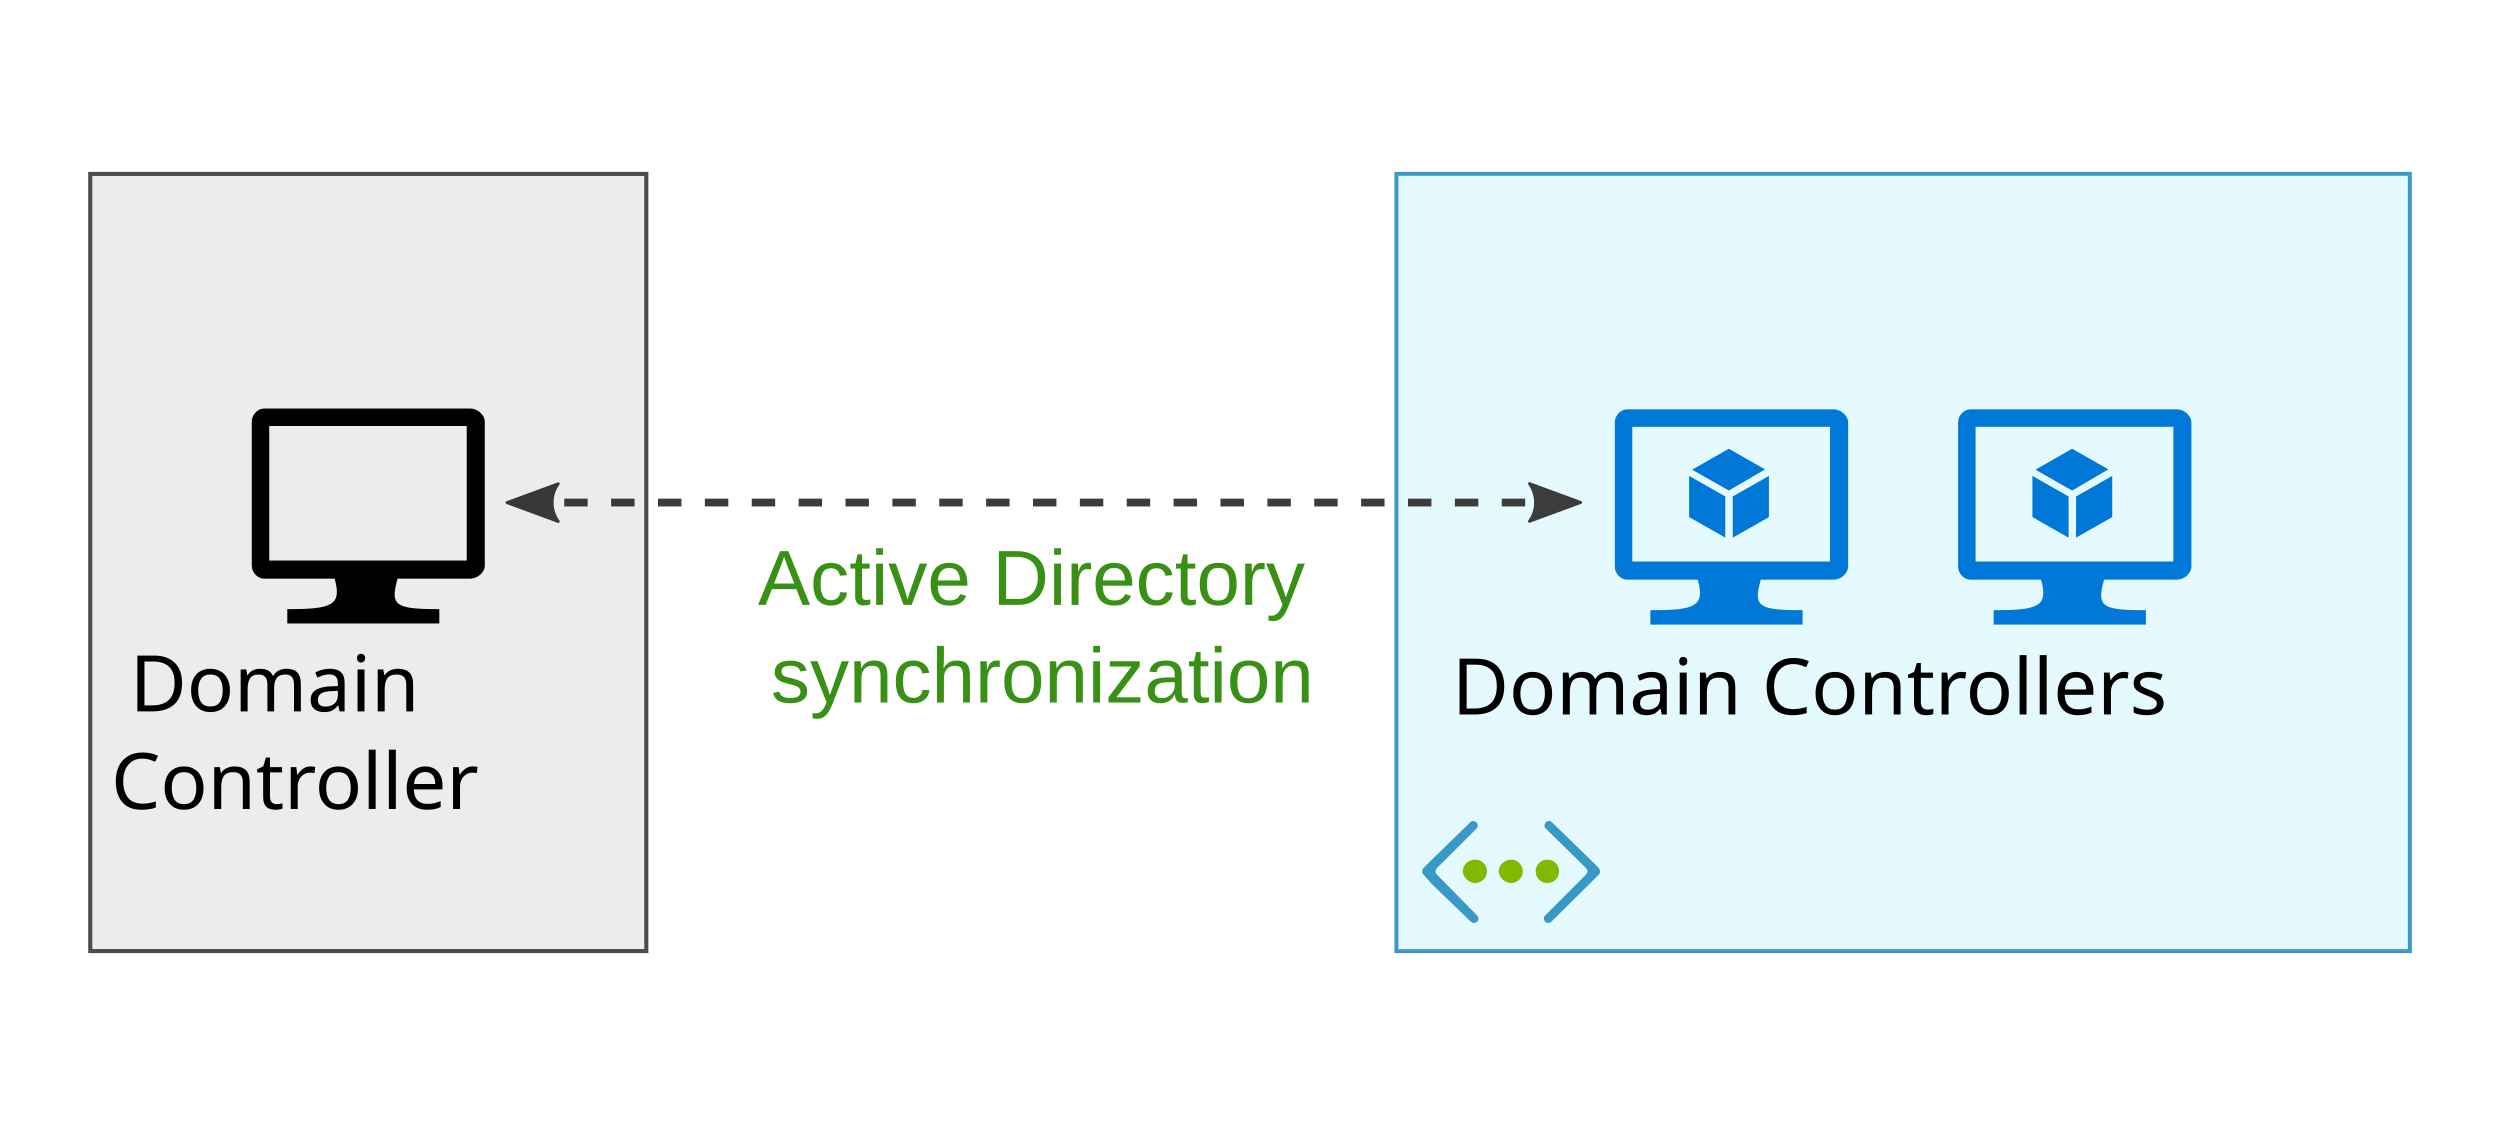
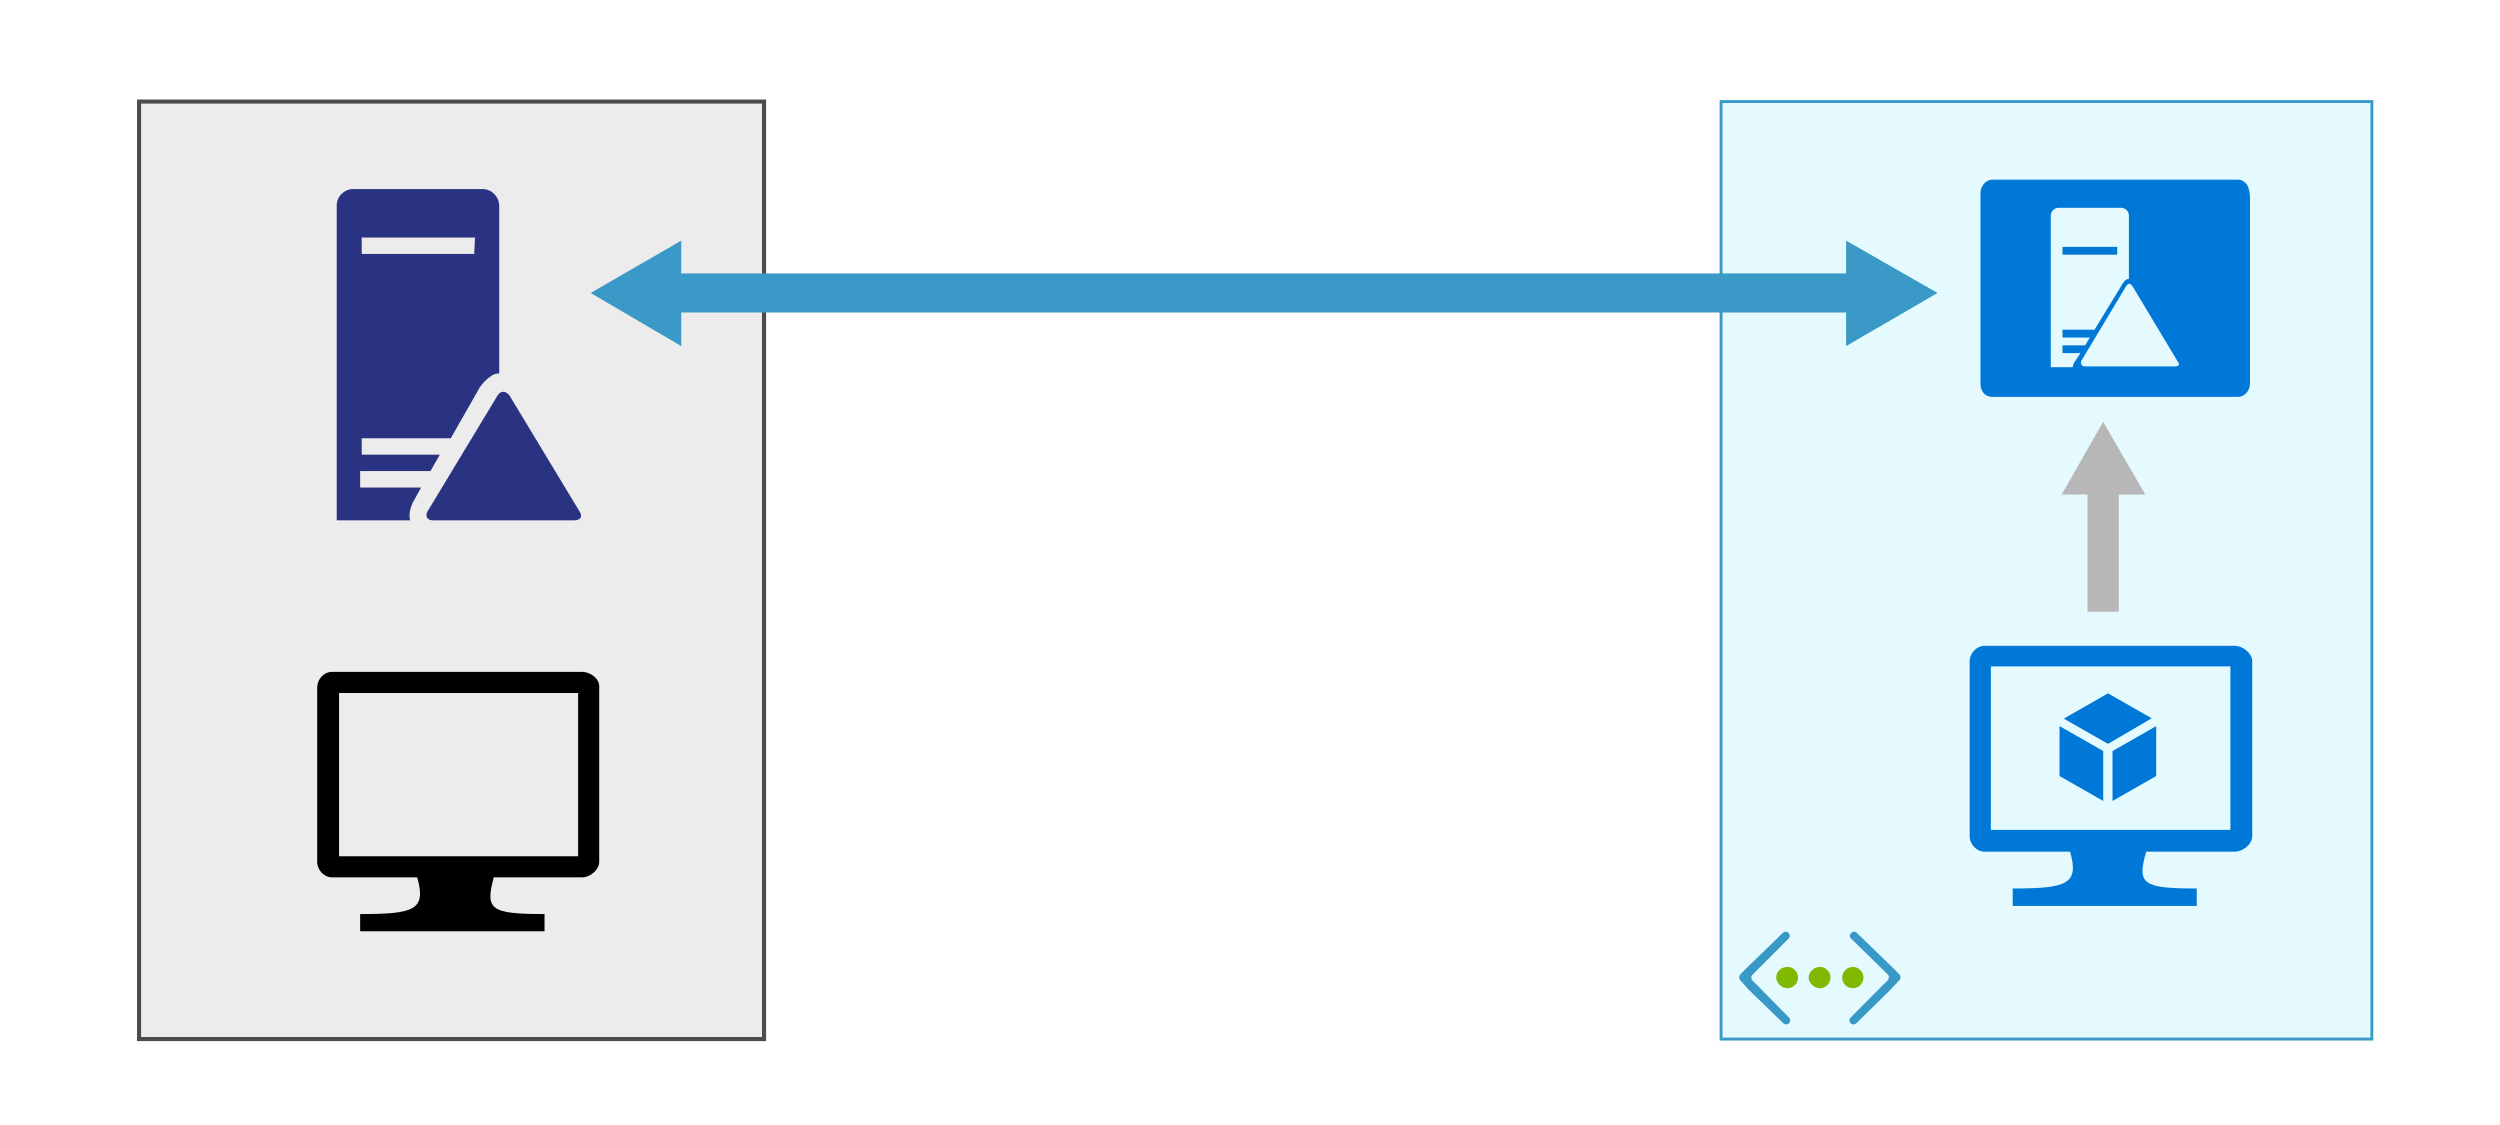
- <svg xmlns="http://www.w3.org/2000/svg" xmlns:ns1="http://schemas.microsoft.com/visio/2003/SVGExtensions/" width="320" height="144" viewBox="0 0 320 144" id="svg8983" version="1.1">
-   <defs id="defs8985">
-     <marker orient="auto" refY="0.0" refX="0.0" id="marker4693" style="overflow:visible">
-       <path id="path4695" style="fill-rule:evenodd;stroke-width:0.625;stroke-linejoin:round;stroke:#3c3c3c;stroke-opacity:1;fill:#3c3c3c;fill-opacity:1" d="M 8.719,4.034 L -2.207,0.016 L 8.719,-4.002 C 6.973,-1.63 6.983,1.616 8.719,4.034 z " transform="scale(0.6) translate(0,0)" />
-     </marker>
-     <marker orient="auto" refY="0.0" refX="0.0" id="Arrow2Mstart" style="overflow:visible">
-       <path id="path4313" style="fill-rule:evenodd;stroke-width:0.625;stroke-linejoin:round;stroke:#000000;stroke-opacity:1;fill:#000000;fill-opacity:1" d="M 8.719,4.034 L -2.207,0.016 L 8.719,-4.002 C 6.973,-1.63 6.983,1.616 8.719,4.034 z " transform="scale(0.6) translate(0,0)" />
-     </marker>
-     <marker orient="auto" refY="0.0" refX="0.0" id="Arrow2Mend" style="overflow:visible;">
-       <path id="path4316" style="fill-rule:evenodd;stroke-width:0.625;stroke-linejoin:round;stroke:#000000;stroke-opacity:1;fill:#000000;fill-opacity:1" d="M 8.719,4.034 L -2.207,0.016 L 8.719,-4.002 C 6.973,-1.63 6.983,1.616 8.719,4.034 z " transform="scale(0.6) rotate(180) translate(0,0)" />
-     </marker>
-     <marker style="overflow:visible" id="marker8745" refX="0" refY="0" orient="auto">
-       <path transform="scale(-0.6,-0.6)" d="M 8.719,4.034 -2.207,0.016 8.719,-4.002 c -1.745,2.372 -1.735,5.617 -6e-7,8.035 z" style="fill:#3c3c3c;fill-opacity:1;fill-rule:evenodd;stroke:#3c3c3c;stroke-width:0.625;stroke-linejoin:round;stroke-opacity:1" id="path8747" />
-     </marker>
-     <marker orient="auto" refY="0" refX="0" id="marker8685" style="overflow:visible">
-       <path id="path8687" style="fill:#3c3c3c;fill-opacity:1;fill-rule:evenodd;stroke:#3c3c3c;stroke-width:0.625;stroke-linejoin:round;stroke-opacity:1" d="M 8.719,4.034 -2.207,0.016 8.719,-4.002 c -1.745,2.372 -1.735,5.617 -6e-7,8.035 z" transform="scale(-0.6,-0.6)" />
-     </marker>
-   </defs>
+ <svg xmlns="http://www.w3.org/2000/svg" version="1.1" id="svg8983" x="0px" y="0px" viewBox="0 0 320 144" style="enable-background:new 0 0 320 144;" xml:space="preserve">
+   <style type="text/css">
+ 	.st0{fill-opacity:7.692309e-02;stroke:#4C4C4C;stroke-width:0.524;}
+ 	.st1{fill:#E4FAFF;stroke:#3A99C6;stroke-width:0.374;}
+ 	.st2{fill:none;}
+ 	.st3{fill:#0078D7;}
+ 	.st4{fill:#3999C6;}
+ 	.st5{fill:#7FBA00;}
+ 	.st6{fill:#2A3282;}
+ 	.st7{fill:none;stroke:#3A99C6;stroke-width:5;}
+ 	.st8{fill:#3A99C6;}
+ 	.st9{fill:none;stroke:#B7B7B7;stroke-width:4;}
+ 	.st10{fill:#B7B7B7;}
+ </style>
  <g id="layer1" transform="translate(0,-908.3622)">
-     <g transform="matrix(0.6623822,0,0,0.6623822,24.34211,902.8299)" id="Layer_1-0" />
+     <g id="Layer_1-0" transform="matrix(0.6623822,0,0,0.6623822,24.34211,902.8299)">
+ 	</g>
    <g id="File_x2C__general" transform="translate(163.8411,826.9531)">
+ 		</g>
+     <g id="Message" transform="translate(163.8411,826.9531)">
+ 	</g>
+     <g id="Monitor" transform="translate(163.8411,826.9531)">
+ 	</g>
+     <g id="Monitor_running_apps" transform="translate(163.8411,826.9531)">
+ 	</g>
+     <g id="Mouse" transform="translate(163.8411,826.9531)">
+ 	</g>
+     <g id="Network_card" transform="translate(163.8411,826.9531)">
+ 	</g>
+     <g id="Not_allowed" transform="translate(163.8411,826.9531)">
+ 	</g>
+     <g id="Performance" transform="translate(163.8411,826.9531)">
+ 	</g>
+     <g id="Phone" transform="translate(163.8411,826.9531)">
+ 	</g>
+     <g id="Plug_and_play" transform="translate(163.8411,826.9531)">
+ 	</g>
+     <g id="Powershell_script_file" transform="translate(163.8411,826.9531)">
+ 	</g>
+     <g id="Protocol_stack" transform="translate(163.8411,826.9531)">
+ 	</g>
+     <g id="Queue_x2C__general" transform="translate(163.8411,826.9531)">
+ 	</g>
+     <g id="RMS_connector" transform="translate(163.8411,826.9531)">
+ 	</g>
+     <g id="paths" transform="translate(163.8411,826.9531)">
+       <g id="Access_control">
+ 		</g>
+       <g id="Azure_active_directory">
+ 		</g>
+       <g id="Generic_code">
+ 		</g>
+       <g id="Laptop">
+ 		</g>
+       <g id="Load_balancer">
+ 		</g>
+       <g id="Lock_x2C__protected">
+ 		</g>
+     </g>
+     <g id="symbols" transform="translate(163.8411,826.9531)">
+ 	</g>
+     <g id="slices" transform="translate(163.8411,826.9531)">
+ 	</g>
+     <g id="Layer_1-0-8" transform="matrix(0.6623822,0,0,0.6623822,16.22191,901.9255)">
+ 	</g>
+     <g id="File_x2C__general-9" transform="translate(155.7209,826.0487)">
+ 		</g>
+     <g id="Message-5" transform="translate(155.7209,826.0487)">
+ 	</g>
+     <g id="Monitor-9" transform="translate(155.7209,826.0487)">
+ 	</g>
+     <g id="Monitor_running_apps-8" transform="translate(155.7209,826.0487)">
+ 	</g>
+     <g id="Mouse-2" transform="translate(155.7209,826.0487)">
+ 	</g>
+     <g id="Network_card-4" transform="translate(155.7209,826.0487)">
+ 	</g>
+     <g id="Not_allowed-1" transform="translate(155.7209,826.0487)">
+ 	</g>
+     <g id="Performance-1" transform="translate(155.7209,826.0487)">
+ 	</g>
+     <g id="Phone-2" transform="translate(155.7209,826.0487)">
+ 	</g>
+     <g id="Plug_and_play-4" transform="translate(155.7209,826.0487)">
+ 	</g>
+     <g id="Powershell_script_file-4" transform="translate(155.7209,826.0487)">
+ 	</g>
+     <g id="Protocol_stack-4" transform="translate(155.7209,826.0487)">
+ 	</g>
+     <g id="Queue_x2C__general-4" transform="translate(155.7209,826.0487)">
+ 	</g>
+     <g id="RMS_connector-7" transform="translate(155.7209,826.0487)">
+ 	</g>
+     <g id="paths-6" transform="translate(155.7209,826.0487)">
+       <g id="Access_control-4">
+ 		</g>
+       <g id="Azure_active_directory-3">
+ 		</g>
+       <g id="Generic_code-8">
+ 		</g>
+       <g id="Laptop-7">
+ 		</g>
+       <g id="Load_balancer-8">
+ 		</g>
+       <g id="Lock_x2C__protected-4">
+ 		</g>
+     </g>
+     <g id="symbols-8" transform="translate(155.7209,826.0487)">
+ 	</g>
+     <g id="slices-2" transform="translate(155.7209,826.0487)">
+ 	</g>
+     <g id="Layer_1_1_" transform="matrix(0.06125617,0,0,0.06125617,168.9206,919.1878)">
+       <g id="File_x2C__general-6">
+ 			</g>
+     </g>
+     <g id="Access_control-2" transform="matrix(0.06125617,0,0,0.06125617,168.9206,919.1878)">
+ 	</g>
+     <g id="Azure_active_directory-8" transform="matrix(0.06125617,0,0,0.06125617,168.9206,919.1878)">
+ 	</g>
+     <g id="symbols-6" transform="matrix(0.06125617,0,0,0.06125617,168.9206,919.1878)">
+ 	</g>
+     <g id="Layer_1_1_-0" transform="translate(143.3685,787.9253)">
+ 	</g>
+     <g id="Access_control-7" transform="translate(143.3685,787.9253)">
+ 	</g>
+     <g id="Azure_active_directory-9" transform="translate(143.3685,787.9253)">
+ 	</g>
+     <g id="symbols-7" transform="translate(143.3685,787.9253)">
+ 	</g>
+   </g>
+   <g id="layer3">
+ </g>
+   <rect id="rect11496" x="17.8" y="13" class="st0" width="80" height="120" />
+   <rect id="rect11512" x="220.3" y="13" class="st1" width="83.3" height="120" />
+   <path class="st2" d="" />
+   <path id="path11518" d="M74.5,86h-32c-1.1,0-1.9,1-1.9,2v22.3c0,1.1,0.9,2,1.9,2h10.9  c1.2,4.2-0.4,4.7-7.3,4.7v2.2h8.8h6.5h8.3V117c-7,0-7.6-0.6-6.5-4.7h11.3c1.1,0,2.2-1,2.2-2V88C76.8,86.9,75.6,86,74.5,86z M74,88.7  v20.9H43.4V88.7H74L74,88.7z" />
+   <g id="g7435" transform="matrix(0.7985097,0,0,0.7985097,168.1112,-7.966224)">
+     <g id="g7437">
+       <path id="path7439" class="st3" d="M147.7,113.5h-40.1c-1.3,0-2.4,1.2-2.4,2.5v28    c0,1.3,1.1,2.5,2.4,2.5h13.7c1.5,5.2-0.5,5.9-9.2,5.9v2.8h11h8.1h10.4v-2.8c-8.7,0-9.6-0.7-8.1-5.9h14.2c1.3,0,2.8-1.2,2.8-2.5    v-28C150.5,114.7,149,113.5,147.7,113.5z M147,116.9V143h-38.4v-26.2H147L147,116.9z" />
+       <g id="g7441" transform="translate(1176.51,-2762.63)">
+         <g id="g7445" transform="translate(0.8685,-17.652)">
+           <path id="path7449" class="st3" d="M-1043,2905.4l-7-4l-7,4v0.1l7,4L-1043,2905.4      L-1043,2905.4L-1043,2905.4z" />
+         </g>
+         <g id="g7451" transform="translate(15.8925,0)">
+           <path id="path7455" class="st3" d="M-1064.3,2893v8l7-4v-8L-1064.3,2893z" />
+         </g>
+         <g id="g7457">
+           <path id="path7461" class="st3" d="M-1049.9,2893l-7-4v8l7,4V2893z" />
+         </g>
      </g>
-     <g id="Message" transform="translate(163.8411,826.9531)" />
-     <g id="Monitor" transform="translate(163.8411,826.9531)" />
-     <g id="Monitor_running_apps" transform="translate(163.8411,826.9531)" />
-     <g id="Mouse" transform="translate(163.8411,826.9531)" />
-     <g id="Network_card" transform="translate(163.8411,826.9531)" />
-     <g id="Not_allowed" transform="translate(163.8411,826.9531)" />
-     <g id="Performance" transform="translate(163.8411,826.9531)" />
-     <g id="Phone" transform="translate(163.8411,826.9531)" />
-     <g id="Plug_and_play" transform="translate(163.8411,826.9531)" />
-     <g id="Powershell_script_file" transform="translate(163.8411,826.9531)" />
-     <g id="Protocol_stack" transform="translate(163.8411,826.9531)" />
-     <g id="Queue_x2C__general" transform="translate(163.8411,826.9531)" />
-     <g id="RMS_connector" transform="translate(163.8411,826.9531)" />
-     <g transform="translate(163.8411,826.9531)" id="paths">
-       <g id="Access_control" />
-       <g id="Azure_active_directory" />
-       <g id="Generic_code" />
-       <g id="Laptop" />
-       <g id="Load_balancer" />
-       <g id="Lock_x2C__protected" />
    </g>
-     <g transform="translate(163.8411,826.9531)" id="symbols" />
-     <g transform="translate(163.8411,826.9531)" id="slices" />
-     <g transform="matrix(0.6623822,0,0,0.6623822,16.22191,901.9255)" id="Layer_1-0-8" />
-     <g id="File_x2C__general-9" transform="translate(155.7209,826.0487)">
+   </g>
+   <g id="g4892" transform="matrix(0.3405946,0,0,0.3405946,226.5029,97.9158)">
+     <path id="path4894" class="st4" d="M48.8,80.9c0.6-0.6,0.5-1.6,0-2.2l-2.9-2.9L32.8,63.1   c-0.6-0.6-1.5-0.6-2.1,0l0,0c-0.6,0.6-0.7,1.6,0,2.2l13.7,13.4c0.6,0.6,0.6,1.6,0,2.2L30.5,94.9c-0.6,0.6-0.6,1.6,0,2.2l0,0   c0.6,0.6,1.6,0.5,2.1,0l13-12.8c0,0,0,0,0.1-0.1C45.7,84.1,48.8,80.9,48.8,80.9z" />
+     <path id="path4896" class="st4" d="M-11,80.9c-0.6-0.6-0.5-1.6,0-2.2l2.9-2.9L5,63.1   c0.6-0.6,1.5-0.6,2.1,0l0,0c0.6,0.6,0.7,1.6,0,2.2L-6.4,78.8c-0.6,0.6-0.6,1.6,0,2.2L7.3,94.9c0.6,0.6,0.6,1.6,0,2.2l0,0   c-0.6,0.6-1.6,0.5-2.1,0L-8,84.3c0,0,0,0-0.1-0.1L-11,80.9z" />
+     <path id="path4898" class="st5" d="M10.7,79.9c0,2.3-1.9,4-4,4s-4.2-1.9-4.2-4s1.7-4,4.2-4   C9.1,75.9,10.7,77.8,10.7,79.9z" />
+     <path id="path4900" class="st5" d="M22.9,79.9c0,2.3-1.9,4-4,4c-2.1,0-4.2-1.9-4.2-4s1.9-4,4.2-4   S22.9,77.8,22.9,79.9z" />
+     <circle id="circle4902" class="st5" cx="31.3" cy="79.9" r="4" />
+   </g>
+   <g id="Domain_controller">
+     <g>
+       <path class="st6" d="M55.4,66.6c-0.7,0-1-0.5-0.7-1.1l9-14.9c0.4-0.6,1-0.6,1.5,0l9,14.9c0.4,0.6,0.1,1.1-0.7,1.1H55.4L55.4,66.6    L55.4,66.6z" />
+       <g>
+         <path class="st6" d="M61.8,24.2H45.2c-1.1,0-2.1,0.9-2.1,2.1v40.3h9.4c-0.2-0.7,0-1.5,0.3-2.2l1.1-2h-7.8v-2.1h9l1.2-2.1H46.3     v-2.1h11.4l3.7-6.5c0.4-0.6,0.9-1.1,1.5-1.5c0.3-0.2,0.6-0.3,1-0.3V26.2C63.8,25.1,62.9,24.2,61.8,24.2z M60.7,32.5H46.3v-2.1     h14.5L60.7,32.5L60.7,32.5z" />
      </g>
-     <g id="Message-5" transform="translate(155.7209,826.0487)" />
-     <g id="Monitor-9" transform="translate(155.7209,826.0487)" />
-     <g id="Monitor_running_apps-8" transform="translate(155.7209,826.0487)" />
-     <g id="Mouse-2" transform="translate(155.7209,826.0487)" />
-     <g id="Network_card-4" transform="translate(155.7209,826.0487)" />
-     <g id="Not_allowed-1" transform="translate(155.7209,826.0487)" />
-     <g id="Performance-1" transform="translate(155.7209,826.0487)" />
-     <g id="Phone-2" transform="translate(155.7209,826.0487)" />
-     <g id="Plug_and_play-4" transform="translate(155.7209,826.0487)" />
-     <g id="Powershell_script_file-4" transform="translate(155.7209,826.0487)" />
-     <g id="Protocol_stack-4" transform="translate(155.7209,826.0487)" />
-     <g id="Queue_x2C__general-4" transform="translate(155.7209,826.0487)" />
-     <g id="RMS_connector-7" transform="translate(155.7209,826.0487)" />
-     <g transform="translate(155.7209,826.0487)" id="paths-6">
-       <g id="Access_control-4" />
-       <g id="Azure_active_directory-3" />
-       <g id="Generic_code-8" />
-       <g id="Laptop-7" />
-       <g id="Load_balancer-8" />
-       <g id="Lock_x2C__protected-4" />
    </g>
-     <g transform="translate(155.7209,826.0487)" id="symbols-8" />
-     <g transform="translate(155.7209,826.0487)" id="slices-2" />
-     <g transform="matrix(0.06125617,0,0,0.06125617,168.9206,919.1878)" id="Layer_1_1_">
-       <g id="File_x2C__general-6">
-         </g>
+   </g>
+   <g id="shape28-2">
+     <path class="st3" d="M287.5,23.5c-0.3-0.3-0.6-0.5-0.9-0.5c-0.1,0-0.2,0-0.3,0H255c-0.8,0-1.5,0.8-1.5,1.7v24.4   c0,1,0.6,1.7,1.5,1.7h31.5c0.8,0,1.5-0.8,1.5-1.7V25.3C288,26,288.1,24.1,287.5,23.5z M265.5,46.4c-0.1,0.2-0.2,0.5-0.2,0.6h-2.8   V27.6c0-0.6,0.5-1,1-1h8c0.6,0,1,0.5,1,1v8.1c-0.4,0-0.6,0.3-0.8,0.6l-3.6,5.9H264v1h3.5l-0.6,1H264v1h2.3L265.5,46.4z M278.3,46.9   h-11.4c-0.5,0-0.6-0.4-0.5-0.7l5.7-9.5c0.3-0.5,0.6-0.5,0.9,0l5.7,9.5C279.1,46.7,278.9,46.9,278.3,46.9z" />
+   </g>
+   <rect x="264" y="31.6" class="st3" width="7" height="1" />
+   <g>
+     <g>
+       <line class="st7" x1="85.3" y1="37.5" x2="238.3" y2="37.5" />
+       <g>
+         <polygon class="st8" points="87.2,44.3 75.6,37.5 87.2,30.8    " />
+       </g>
+       <g>
+         <polygon class="st8" points="236.3,44.3 248,37.5 236.3,30.8    " />
+       </g>
    </g>
-     <g transform="matrix(0.06125617,0,0,0.06125617,168.9206,919.1878)" id="Access_control-2" />
-     <g transform="matrix(0.06125617,0,0,0.06125617,168.9206,919.1878)" id="Azure_active_directory-8" />
-     <g transform="matrix(0.06125617,0,0,0.06125617,168.9206,919.1878)" id="symbols-6" />
-     <g transform="translate(143.3685,787.9253)" id="Layer_1_1_-0" />
-     <g transform="translate(143.3685,787.9253)" id="Access_control-7" />
-     <g transform="translate(143.3685,787.9253)" id="Azure_active_directory-9" />
-     <g transform="translate(143.3685,787.9253)" id="symbols-7" />
  </g>
-   <g id="layer3" />
-   <g id="layer2">
-     <g id="g4360" transform="translate(-2.0861626e-7,8.070645)">
-       <rect x="178.74" y="14.181" width="129.718" height="99.496" class="st1" id="rect11512" style="fill:#e4faff;stroke:#3a99c6;stroke-width:0.504;stroke-linecap:butt" />
-       <g transform="translate(-0.3370565,28.46925)" id="g4667">
-         <g id="g11458" transform="translate(-3.957119,-7.561934)">
-           <g transform="translate(52.89087,-1124.384)" id="g10133">
-             <path id="path10026" d="m 230.069,1147.802 -26.431,0 c -0.878,0 -1.597,0.798 -1.597,1.677 l 0,18.446 c 0,0.878 0.719,1.677 1.597,1.677 l 9.023,0 c 0.958,3.434 -0.319,3.913 -6.069,3.913 l 0,1.837 7.266,0 5.35,0 6.867,0 0,-1.837 c -5.749,0 -6.308,-0.479 -5.35,-3.913 l 9.343,0 c 0.878,0 1.837,-0.798 1.837,-1.677 l 0,-18.446 c 0,-0.878 -0.958,-1.677 -1.837,-1.677 z m -0.479,2.236 0,17.248 -25.313,0 0,-17.248 25.313,0 0,0 z" style="fill:#0078d7" />
-             <g transform="matrix(0.7985097,0,0,0.7985097,1064.919,-1115.438)" id="g10028">
-               <g transform="translate(0.8685,-17.652)" id="g10032">
-                 <path id="path10036" d="m -1057.4,2861.6 -5.8,-3.3 -5.8,3.3 0,0.1 5.8,3.3 5.8,-3.4 0,0 z" style="fill:#0078d7" />
-               </g>
-               <g transform="translate(15.8925,0)" id="g10038">
-                 <path id="path10042" d="m -1077.6,2848.3 0,6.6 5.8,-3.3 0,-6.6 -5.8,3.3 z" style="fill:#0078d7" />
-               </g>
-               <g id="g10044">
-                 <path id="path10048" d="m -1062.9,2848.3 -5.8,-3.3 0,6.6 5.8,3.3 0,-6.6 z" style="fill:#0078d7" />
-               </g>
-             </g>
-           </g>
-           <g id="g10050" transform="matrix(0.7985097,0,0,0.7985097,134.4132,-33.8348)">
-             <g id="g10052">
-               <path id="path10054" d="m 131,71.7 -33.1,0 c -1.1,0 -2,1 -2,2.1 l 0,23.1 c 0,1.1 0.9,2.1 2,2.1 l 11.3,0 c 1.2,4.3 -0.4,4.9 -7.6,4.9 l 0,2.3 9.1,0 6.7,0 8.6,0 0,-2.3 c -7.2,0 -7.9,-0.6 -6.7,-4.9 l 11.7,0 c 1.1,0 2.3,-1 2.3,-2.1 l 0,-23.1 c 0,-1.1 -1.2,-2.1 -2.3,-2.1 z m -0.6,2.8 0,21.6 -31.7,0 0,-21.6 31.7,0 0,0 z" style="fill:#0078d7" />
-               <g transform="translate(1176.51,-2762.63)" id="g10056">
-                 <g transform="translate(0.8685,-17.652)" id="g10060">
-                   <path id="path10064" d="m -1057.4,2861.6 -5.8,-3.3 -5.8,3.3 0,0.1 5.8,3.3 5.8,-3.4 0,0 z" style="fill:#0078d7" />
-                 </g>
-                 <g transform="translate(15.8925,0)" id="g10066">
-                   <path id="path10070" d="m -1077.6,2848.3 0,6.6 5.8,-3.3 0,-6.6 -5.8,3.3 z" style="fill:#0078d7" />
-                 </g>
-                 <g id="g10072">
-                   <path id="path10076" d="m -1062.9,2848.3 -5.8,-3.3 0,6.6 5.8,3.3 0,-6.6 z" style="fill:#0078d7" />
-                 </g>
-               </g>
-             </g>
-           </g>
-         </g>
-         <text id="text10101" y="54.912" x="243.655" style="font-style:normal;font-variant:normal;font-weight:normal;font-stretch:normal;font-size:10px;line-height:125%;font-family:sans-serif;-inkscape-font-specification:'sans-serif, Normal';text-align:center;letter-spacing:0px;word-spacing:0px;writing-mode:lr-tb;text-anchor:middle;fill:#000000;fill-opacity:1;stroke:none;stroke-width:1px;stroke-linecap:butt;stroke-linejoin:miter;stroke-opacity:1" xml:space="preserve">
-           <tspan id="tspan10105" y="54.912" x="243.655">Domain Controllers</tspan>
-         </text>
+   <g>
+     <g>
+       <line class="st9" x1="269.2" y1="78.3" x2="269.2" y2="61.8" />
+       <g>
+         <polygon class="st10" points="274.6,63.3 269.2,54 263.9,63.3    " />
      </g>
-       <path id="path8633" d="m 66.223,56.255 134.781,0" style="fill:none;fill-rule:evenodd;stroke:#3c3c3c;stroke-width:1;stroke-linecap:butt;stroke-linejoin:miter;stroke-miterlimit:4;stroke-dasharray:3, 3;stroke-dashoffset:0;stroke-opacity:1;marker-start:url(#marker4693);marker-end:url(#marker8685)" />
-       <text style="font-style:normal;font-variant:normal;font-weight:normal;font-stretch:normal;font-size:10px;line-height:125%;font-family:Arial;-inkscape-font-specification:'Arial, Normal';text-align:center;writing-mode:lr-tb;text-anchor:middle;fill:#389114;fill-opacity:1" id="text10277-4" ns1:langID="1033" class="st13" y="69.35" x="133.421">
-         <ns1:paragraph />
-         <ns1:tabList />
-         <tspan y="69.35" x="133.421" id="tspan4320">Active Directory</tspan>
-         <tspan y="81.85" x="133.421" id="tspan4322">synchronization</tspan>
-       </text>
-       <g transform="matrix(0.4547044,0,0,0.4547044,182.0553,92.18324)" id="g4847">
-         <path style="fill:#3999c6" d="m 49.7,25.7 c 0.5,-0.5 0.4,-1.3 0,-1.8 L 47.3,21.5 36.5,11 C 36,10.5 35.3,10.5 34.8,11 l 0,0 c -0.5,0.5 -0.6,1.3 0,1.8 l 11.3,11.1 c 0.5,0.5 0.5,1.3 0,1.8 L 34.6,37.2 c -0.5,0.5 -0.5,1.3 0,1.8 l 0,0 c 0.5,0.5 1.3,0.4 1.7,0 L 47,28.4 c 0,0 0,0 0.1,-0.1 l 2.6,-2.6 z" id="path4831" />
-         <path style="fill:#3999c6" d="m 0.3,25.7 c -0.5,-0.5 -0.4,-1.3 0,-1.8 L 2.7,21.5 13.5,11 c 0.5,-0.5 1.2,-0.5 1.7,0 l 0,0 c 0.5,0.5 0.6,1.3 0,1.8 L 4.1,23.9 c -0.5,0.5 -0.5,1.3 0,1.8 l 11.3,11.5 c 0.5,0.5 0.5,1.3 0,1.8 l 0,0 c -0.5,0.5 -1.3,0.4 -1.7,0 L 2.8,28.5 c 0,0 0,0 -0.1,-0.1 L 0.3,25.7 Z" id="path4833" />
-         <path style="fill:#7fba00" d="m 18.2,24.8 c 0,1.9 -1.6,3.3 -3.3,3.3 -1.7,0 -3.5,-1.6 -3.5,-3.3 0,-1.7 1.4,-3.3 3.5,-3.3 2,0 3.3,1.6 3.3,3.3 z" id="path4835" />
-         <path style="fill:#7fba00" d="m 28.3,24.8 c 0,1.9 -1.6,3.3 -3.3,3.3 -1.7,0 -3.5,-1.6 -3.5,-3.3 0,-1.7 1.6,-3.3 3.5,-3.3 1.9,0 3.3,1.6 3.3,3.3 z" id="path4837" />
-         <circle style="fill:#7fba00" cx="35.2" cy="24.8" r="3.3" id="circle4839" />
-       </g>
-       <rect style="fill:#000000;fill-opacity:0.077;stroke:#4c4c4c;stroke-width:0.524;stroke-miterlimit:4;stroke-dasharray:none;stroke-opacity:1" id="rect11496" width="71.176" height="99.476" x="11.552" y="14.191" />
-       <text xml:space="preserve" style="font-style:normal;font-variant:normal;font-weight:normal;font-stretch:normal;font-size:10px;line-height:125%;font-family:sans-serif;-inkscape-font-specification:'sans-serif, Normal';text-align:center;letter-spacing:0px;word-spacing:0px;writing-mode:lr-tb;text-anchor:middle;fill:#000000;fill-opacity:1;stroke:none;stroke-width:1px;stroke-linecap:butt;stroke-linejoin:miter;stroke-opacity:1" x="46.845" y="82.983" id="text5730">
-         <tspan id="tspan5732" x="46.845" y="82.983">Domain</tspan>
-         <tspan x="46.845" y="95.483" id="tspan5734">Controller</tspan>
-       </text>
-       <path id="path11518" d="m 60.218,44.224 -26.395,0 c -0.877,0 -1.595,0.797 -1.595,1.675 l 0,18.421 c 0,0.877 0.718,1.675 1.595,1.675 l 9.011,0 c 0.957,3.429 -0.319,3.907 -6.06,3.907 l 0,1.834 7.257,0 5.343,0 6.858,0 0,-1.834 c -5.742,0 -6.3,-0.479 -5.343,-3.907 l 9.33,0 c 0.877,0 1.834,-0.797 1.834,-1.675 l 0,-18.421 c 0,-0.877 -0.957,-1.675 -1.834,-1.675 z m -0.478,2.233 0,17.224 -25.279,0 0,-17.224 25.279,0 0,0 z" style="fill:#000000;fill-opacity:1" />
    </g>
  </g>
</svg>
